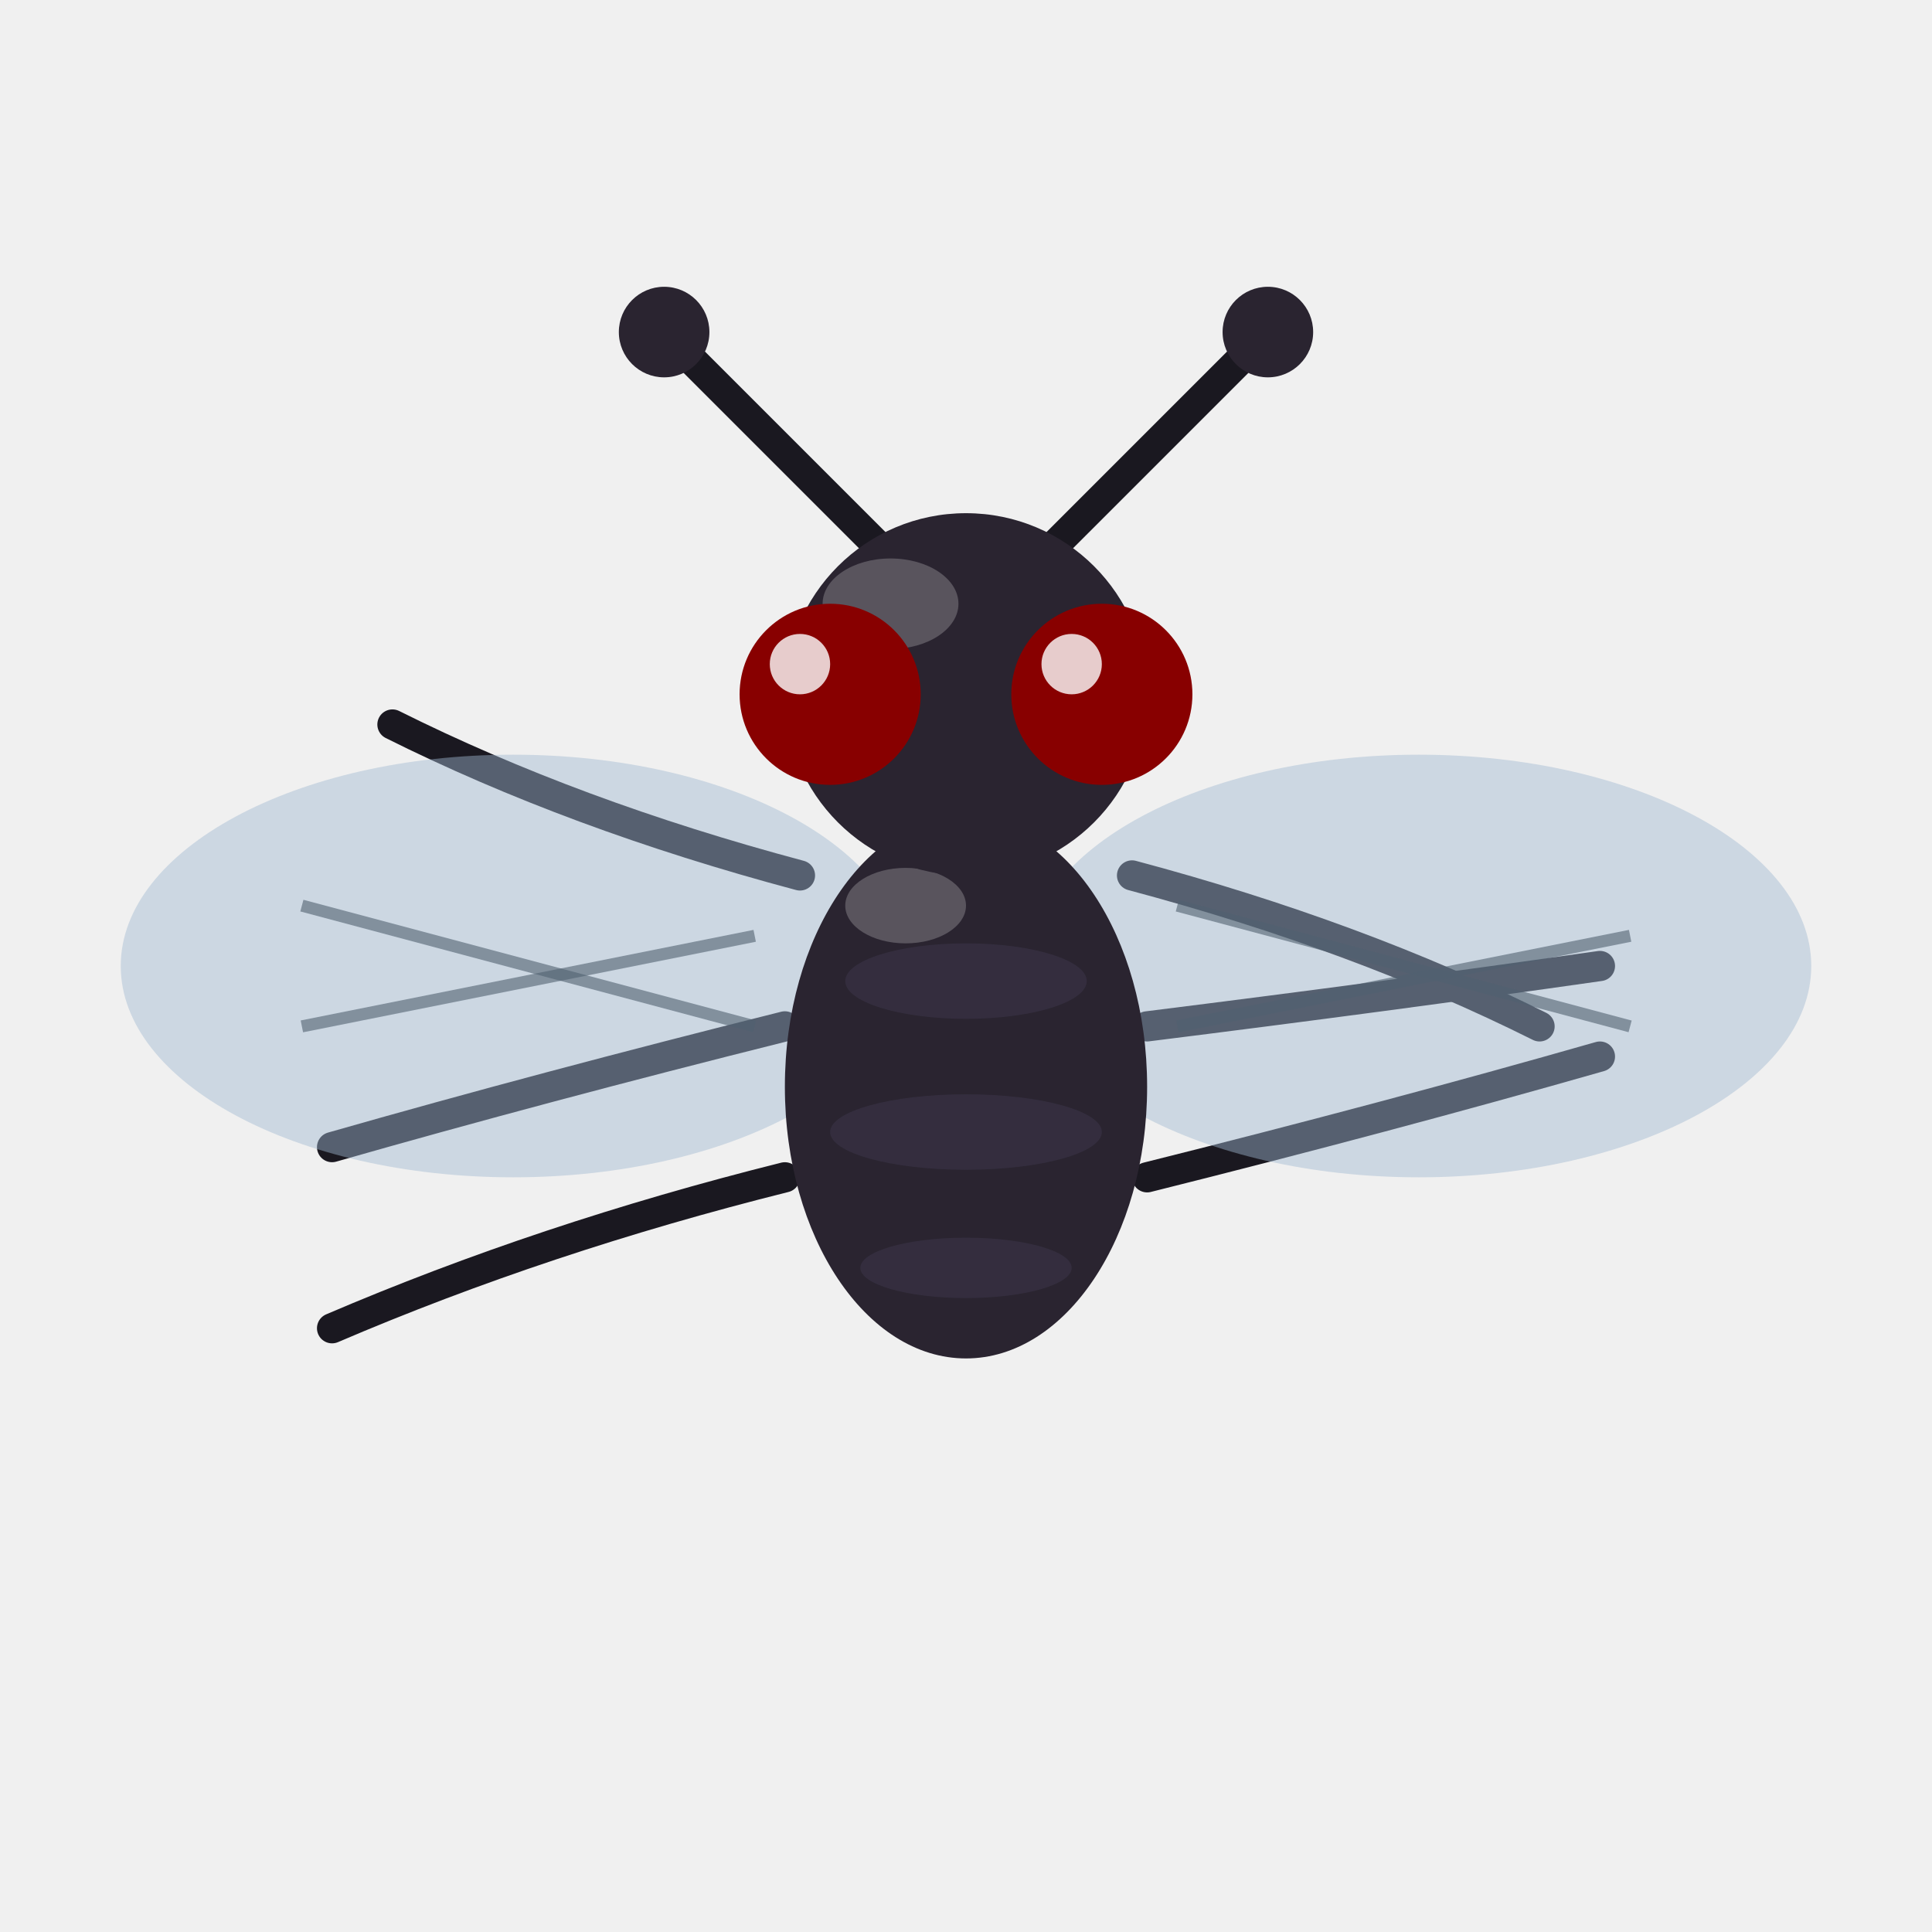
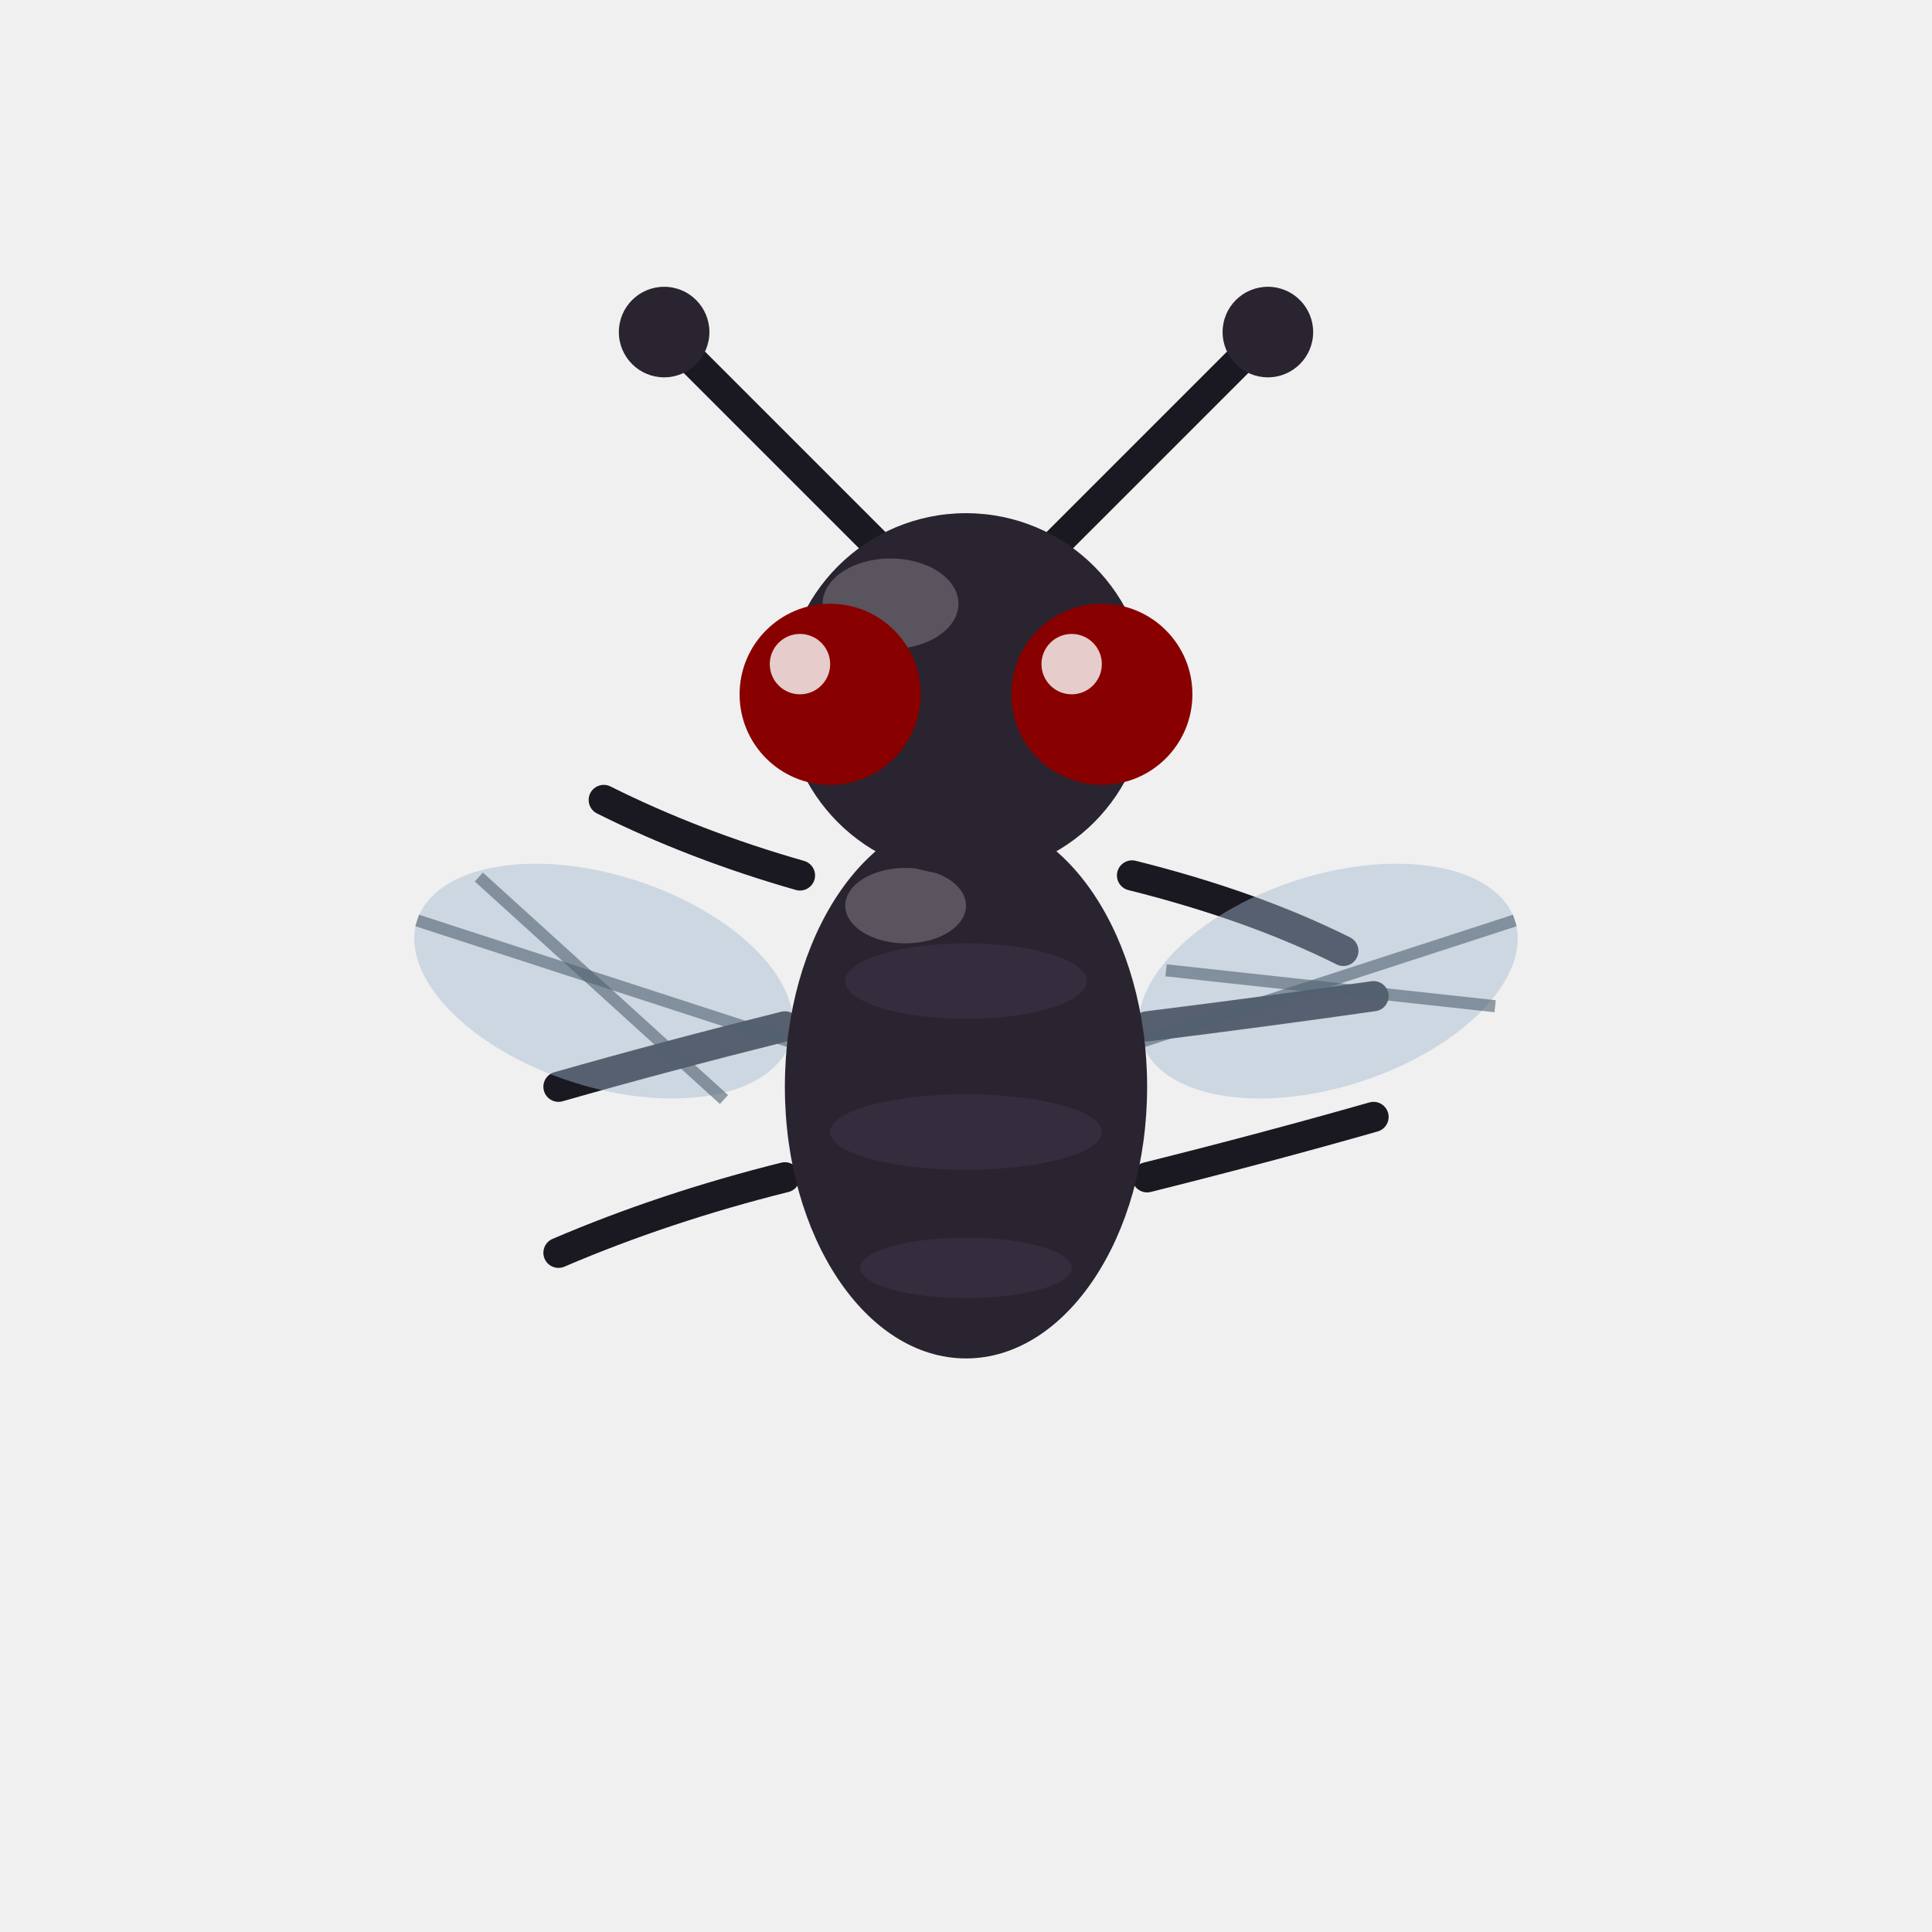
<svg xmlns="http://www.w3.org/2000/svg" width="128" height="128" viewBox="0 0 128 128">
-   <path d="M 53 58 Q 38 54 26 48" stroke="#1A1820" stroke-width="2.0" stroke-linecap="round" fill="none" />
-   <path d="M 52 68 Q 36 72 22 76" stroke="#1A1820" stroke-width="2.0" stroke-linecap="round" fill="none" />
-   <path d="M 52 78 Q 36 82 22 88" stroke="#1A1820" stroke-width="2.0" stroke-linecap="round" fill="none" />
-   <path d="M 75 58 Q 90 62 102 68" stroke="#1A1820" stroke-width="2.0" stroke-linecap="round" fill="none" />
-   <path d="M 76 68 Q 92 66 106 64" stroke="#1A1820" stroke-width="2.0" stroke-linecap="round" fill="none" />
-   <path d="M 76 78 Q 92 74 106 70" stroke="#1A1820" stroke-width="2.0" stroke-linecap="round" fill="none" />
+   <path d="M 53 58 Q 46 56 40 53" stroke="#1A1820" stroke-width="2.0" stroke-linecap="round" fill="none" />
+   <path d="M 52 68 Q 44 70 37 72" stroke="#1A1820" stroke-width="2.0" stroke-linecap="round" fill="none" />
+   <path d="M 52 78 Q 44 80 37 83" stroke="#1A1820" stroke-width="2.0" stroke-linecap="round" fill="none" />
+   <path d="M 75 58 Q 83 60 89 63" stroke="#1A1820" stroke-width="2.0" stroke-linecap="round" fill="none" />
+   <path d="M 76 68 Q 84 67 91 66" stroke="#1A1820" stroke-width="2.0" stroke-linecap="round" fill="none" />
+   <path d="M 76 78 Q 84 76 91 74" stroke="#1A1820" stroke-width="2.0" stroke-linecap="round" fill="none" />
  <path d="M 58 36 Q 50 28 44 22" stroke="#1A1820" stroke-width="2.0" stroke-linecap="round" fill="none" />
  <path d="M 70 36 Q 78 28 84 22" stroke="#1A1820" stroke-width="2.0" stroke-linecap="round" fill="none" />
  <circle cx="44" cy="22" r="3" fill="#2A2430" />
  <circle cx="84" cy="22" r="3" fill="#2A2430" />
-   <ellipse cx="34" cy="64" rx="26" ry="14" fill="#A0B8D0" opacity="0.45" />
-   <ellipse cx="94" cy="64" rx="26" ry="14" fill="#A0B8D0" opacity="0.45" />
-   <line x1="20" y1="60" x2="50" y2="68" stroke="#506070" stroke-width="0.8" opacity="0.60" />
-   <line x1="20" y1="68" x2="50" y2="62" stroke="#506070" stroke-width="0.8" opacity="0.60" />
-   <line x1="78" y1="60" x2="108" y2="68" stroke="#506070" stroke-width="0.8" opacity="0.60" />
-   <line x1="78" y1="68" x2="108" y2="62" stroke="#506070" stroke-width="0.8" opacity="0.60" />
+   <g transform="rotate(18, 40, 65)">
+     <ellipse cx="40" cy="65" rx="13" ry="7" fill="#A0B8D0" opacity="0.45" />
+     <line x1="27" y1="65" x2="53" y2="65" stroke="#506070" stroke-width="0.8" opacity="0.60" />
+     <line x1="30" y1="61" x2="50" y2="70" stroke="#506070" stroke-width="0.8" opacity="0.60" />
+   </g>
+   <g transform="rotate(-18, 88, 65)">
+     <ellipse cx="88" cy="65" rx="13" ry="7" fill="#A0B8D0" opacity="0.45" />
+     <line x1="75" y1="65" x2="101" y2="65" stroke="#506070" stroke-width="0.8" opacity="0.60" />
+     <line x1="78" y1="61" x2="98" y2="70" stroke="#506070" stroke-width="0.8" opacity="0.60" />
+   </g>
  <ellipse cx="64" cy="72" rx="12" ry="18" fill="#2A2430" />
  <ellipse cx="64" cy="65" rx="8" ry="2.5" fill="#3A3448" opacity="0.60" />
  <ellipse cx="64" cy="75" rx="9" ry="2.5" fill="#3A3448" opacity="0.60" />
  <ellipse cx="64" cy="84" rx="7" ry="2" fill="#3A3448" opacity="0.60" />
  <ellipse cx="60" cy="60" rx="4" ry="2.5" fill="white" opacity="0.22" />
  <circle cx="64" cy="46" r="12" fill="#2A2430" />
  <ellipse cx="59" cy="40" rx="4.5" ry="3" fill="white" opacity="0.22" />
  <circle cx="55" cy="46" r="6" fill="#880000" />
  <circle cx="73" cy="46" r="6" fill="#880000" />
  <circle cx="53" cy="44" r="2" fill="white" opacity="0.80" />
  <circle cx="71" cy="44" r="2" fill="white" opacity="0.80" />
</svg>
